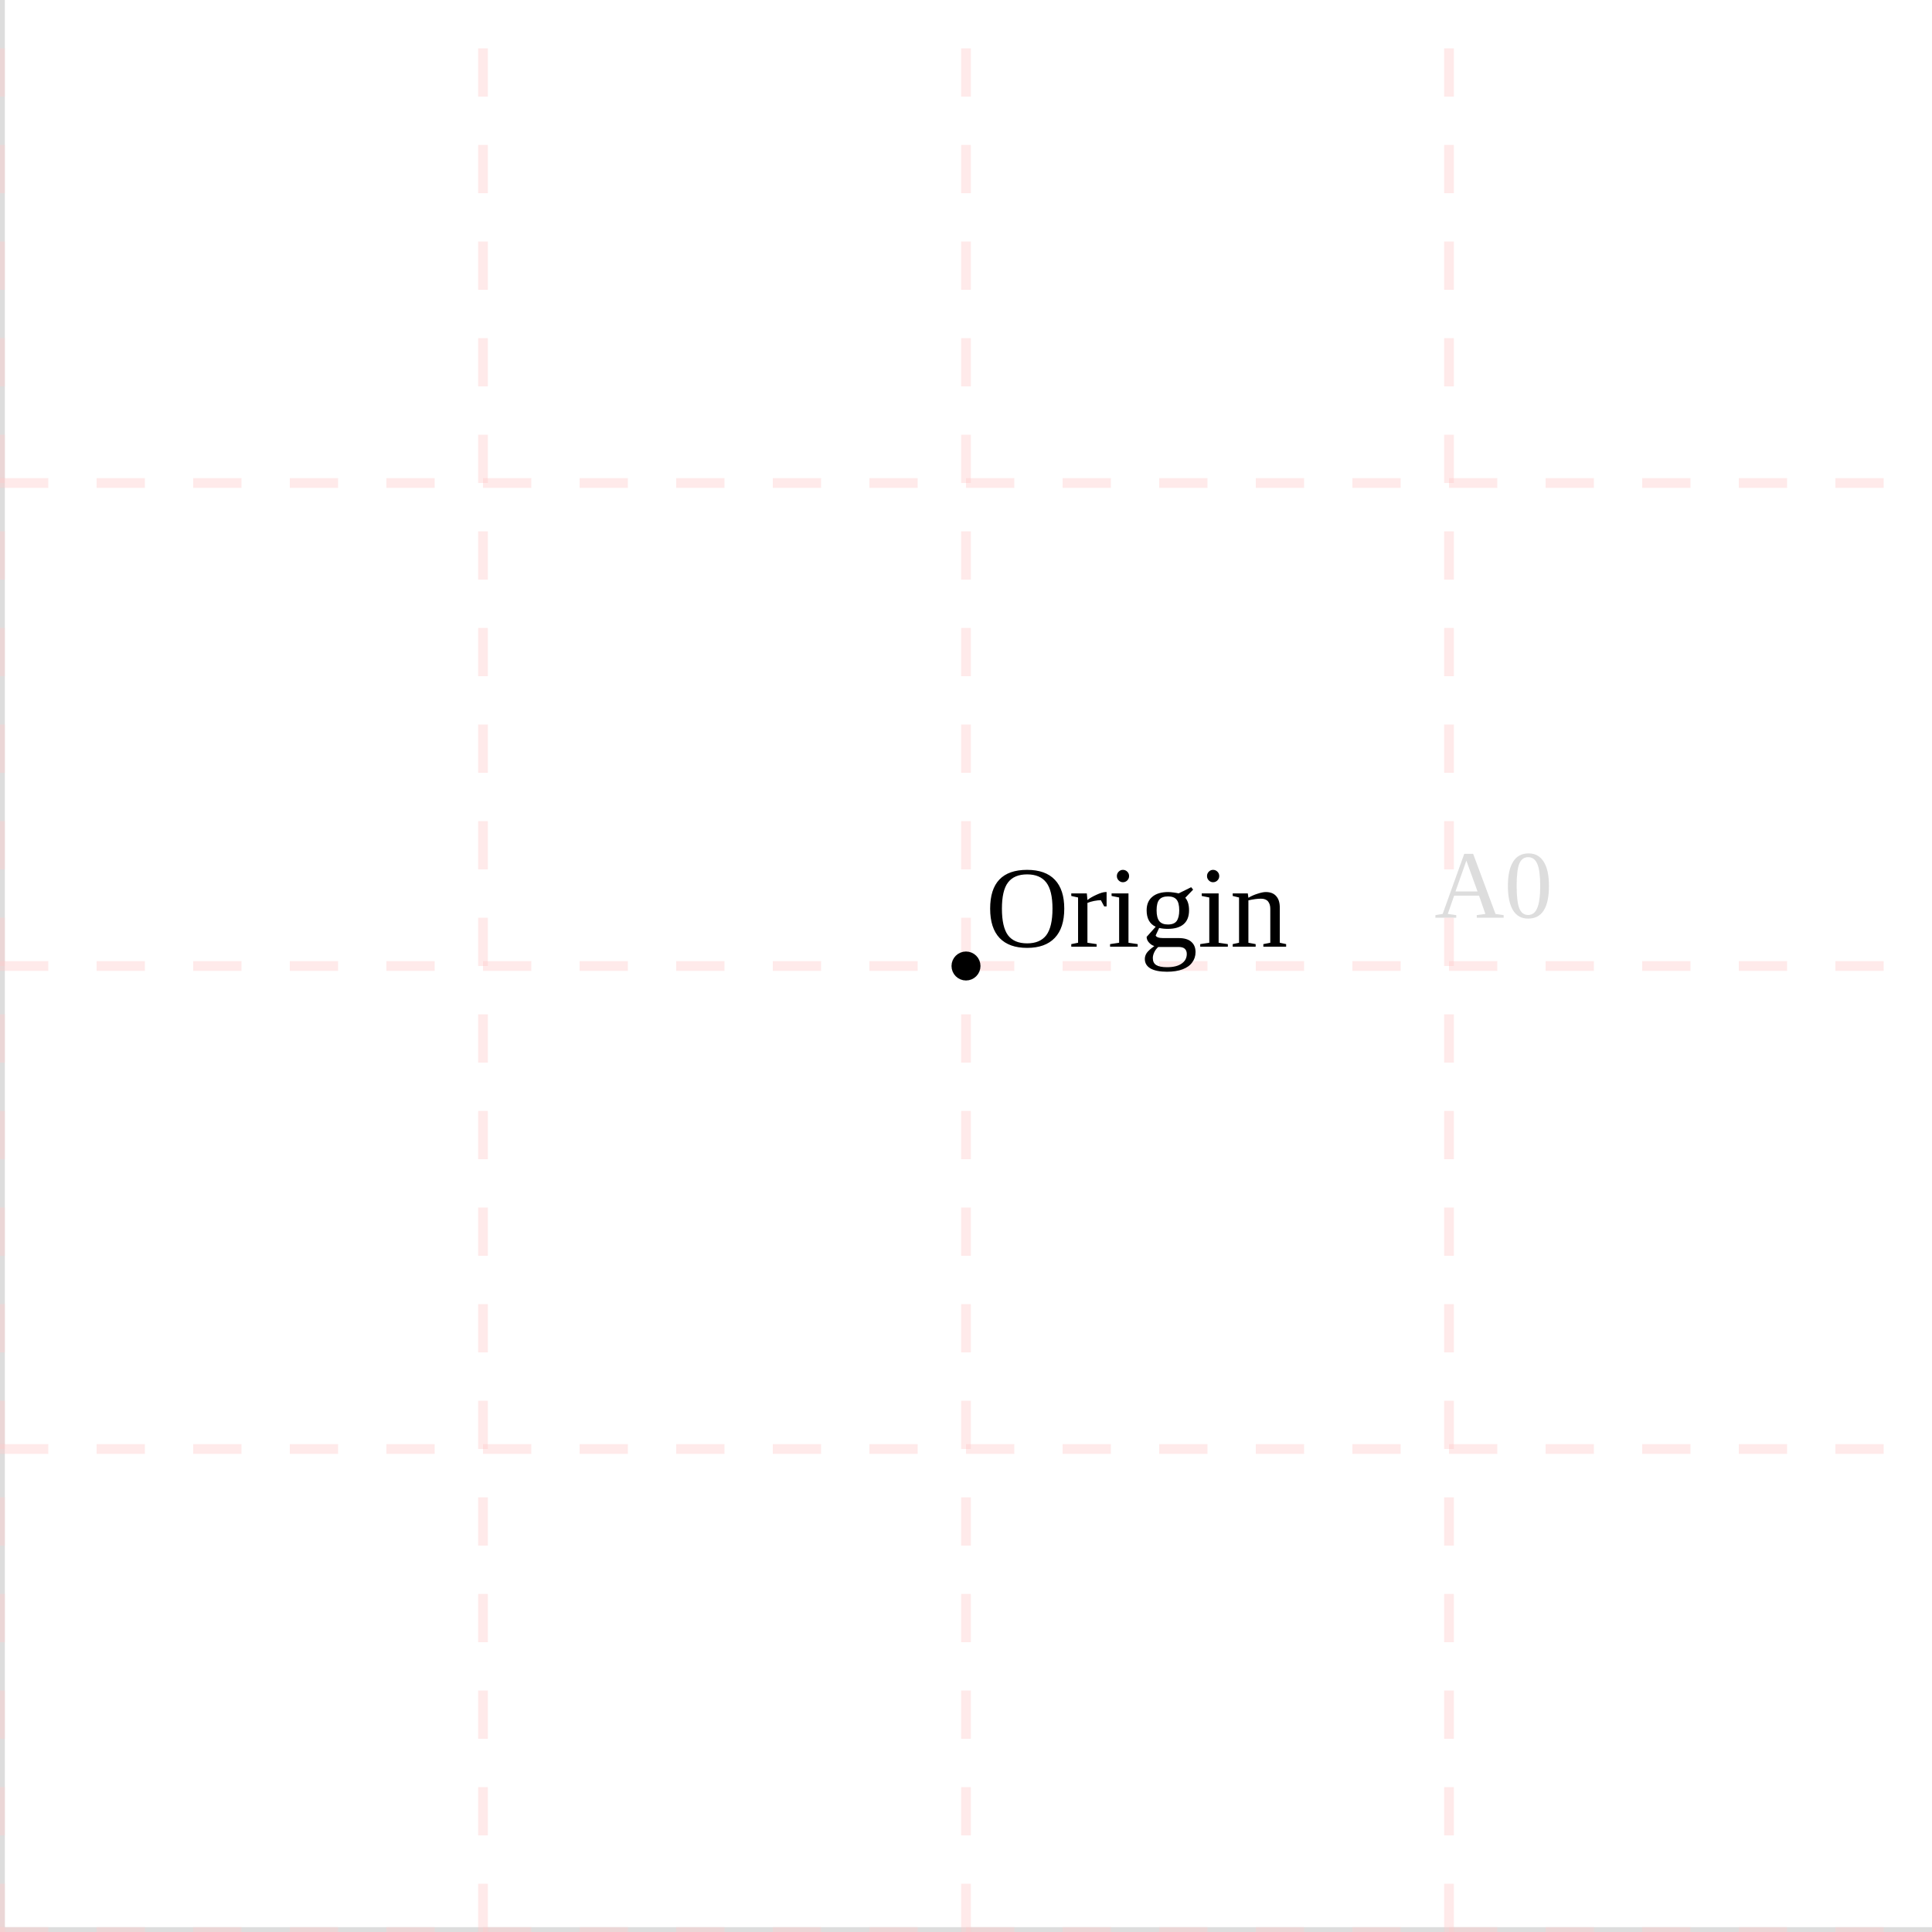
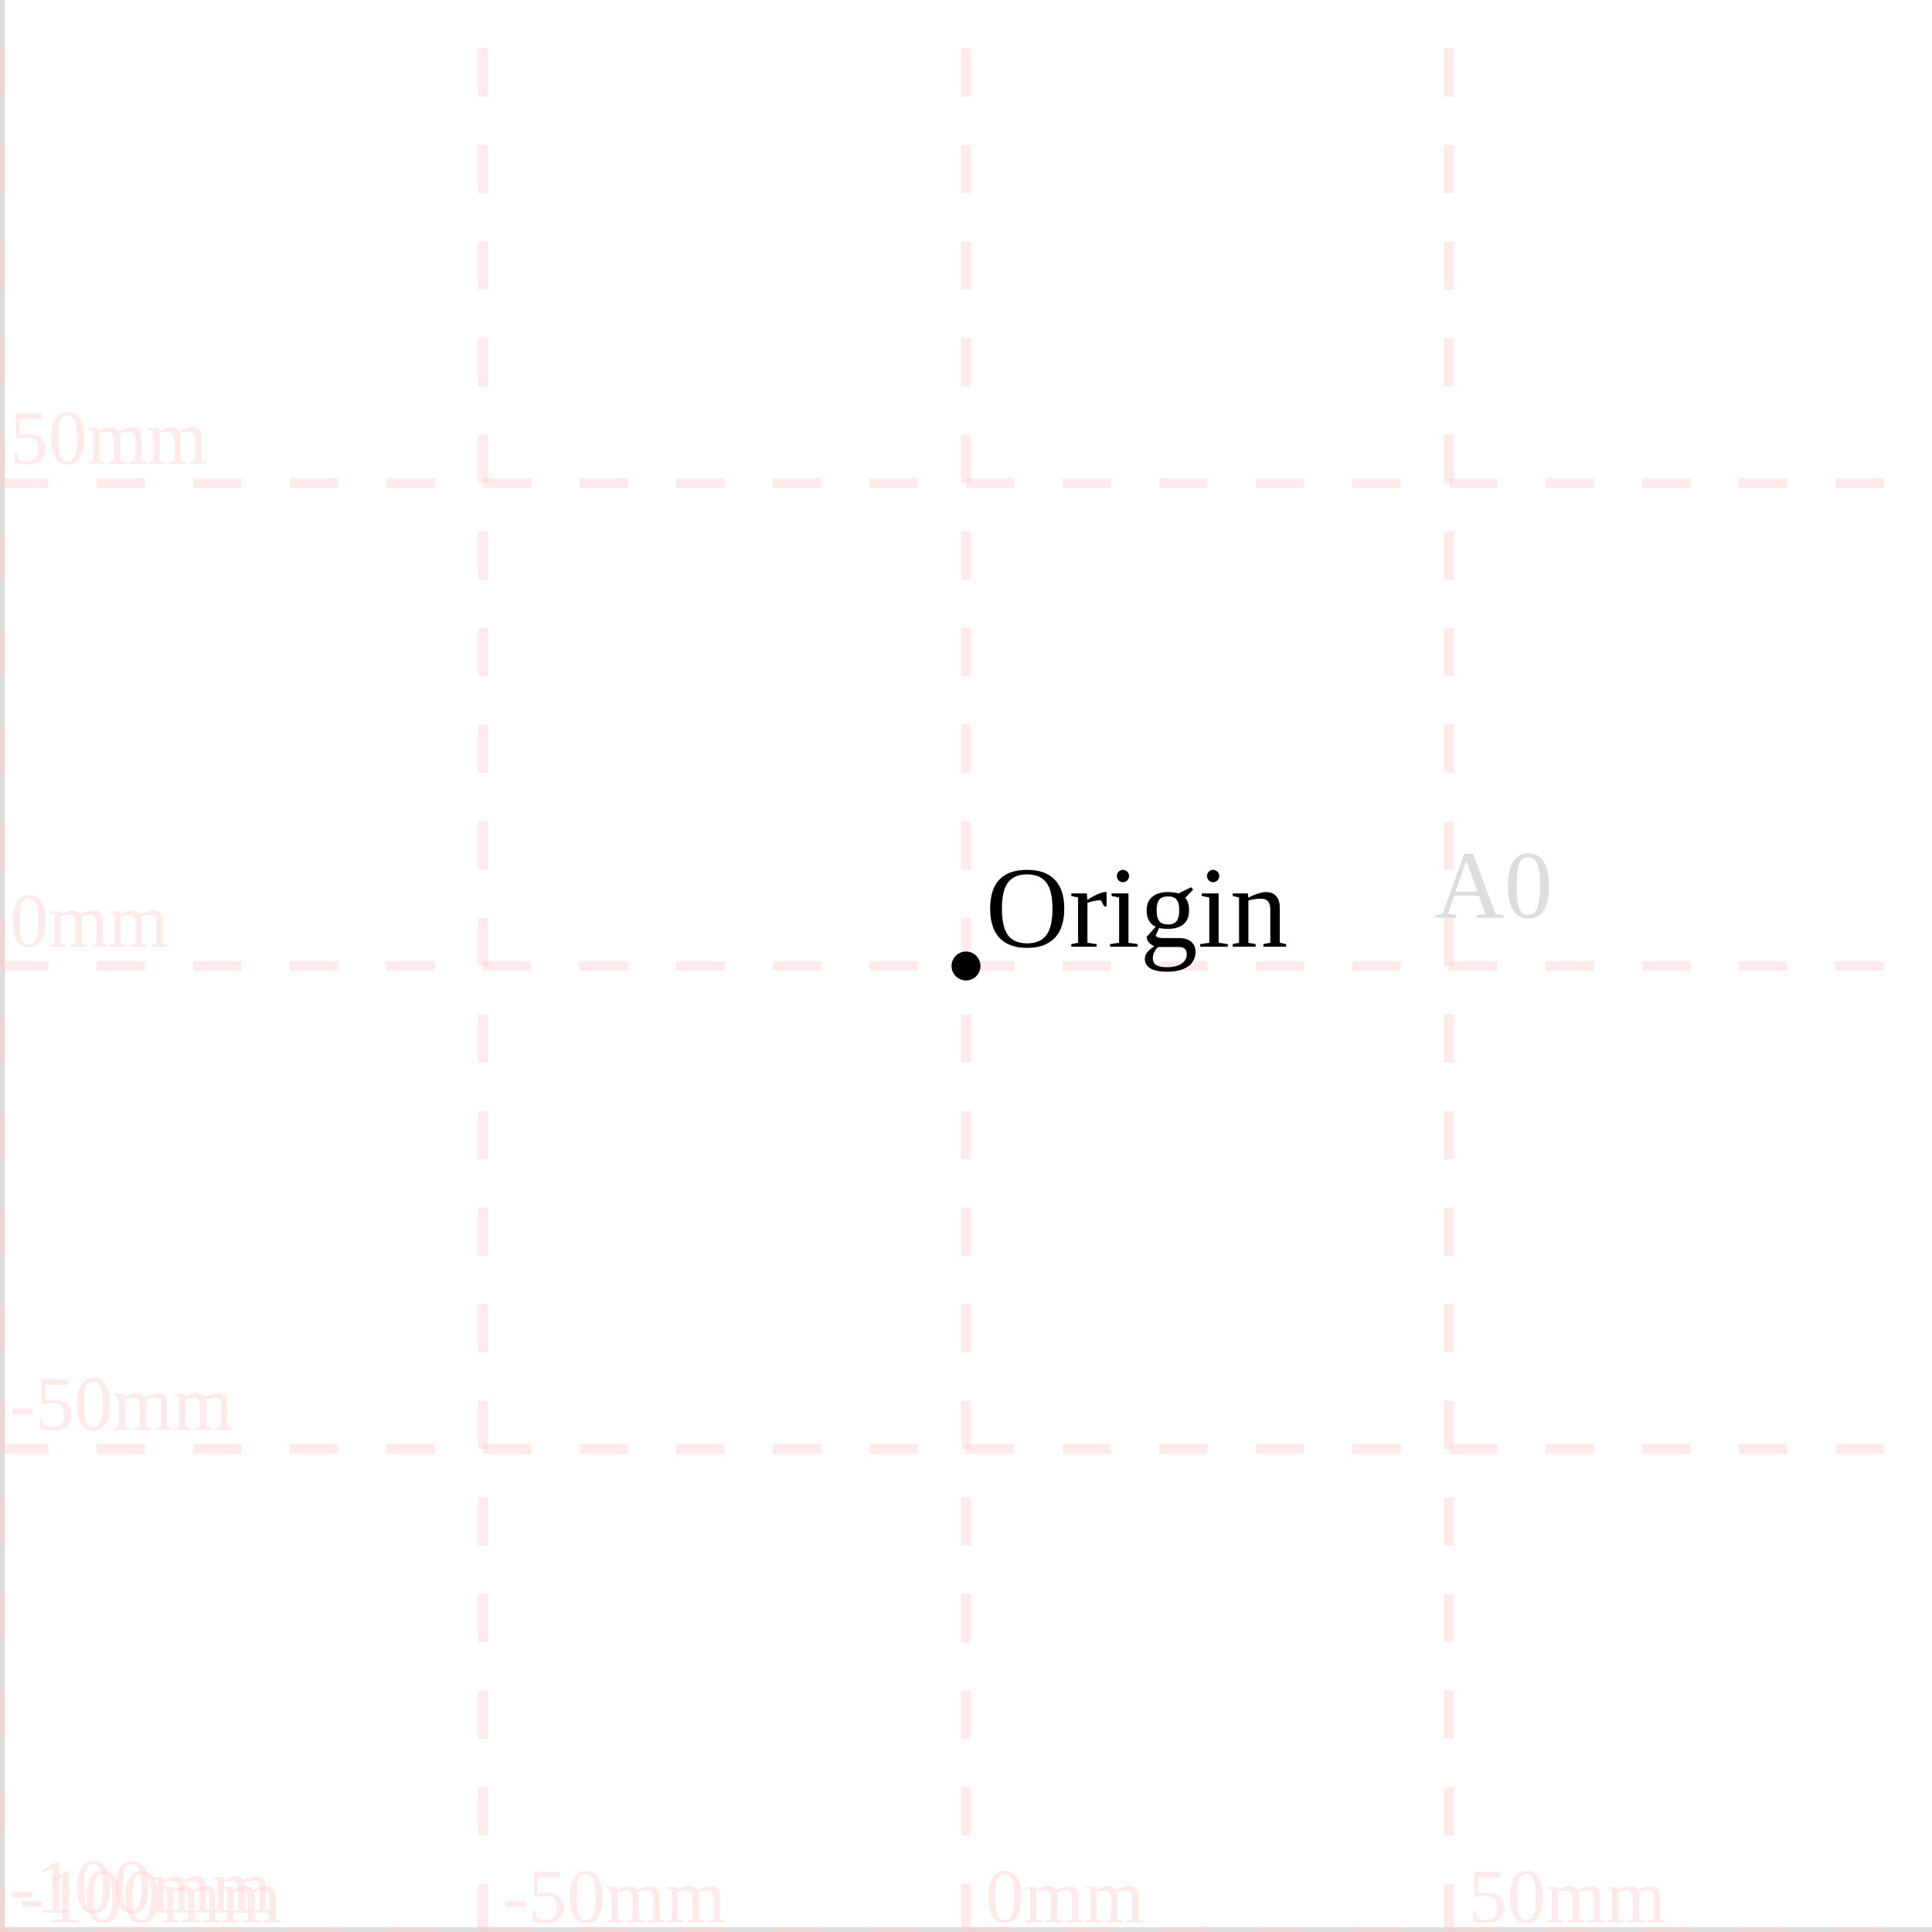
<svg xmlns="http://www.w3.org/2000/svg" width="200" height="200" viewBox="-100 -100 200 200" stroke="black" fill="none">
  <defs>
</defs>
  <path d="M-100,100 L100,100" stroke="#dddddd" />
  <path d="M-100,100 L-100,-100" stroke="#dddddd" />
  <text x="48.5" y="-5.0" font-size="10" stroke="none" fill="#dddddd" dy="0em">A0</text>
  <path d="M-100,100 L100,100" stroke="#ffcccc66" stroke-dasharray="5" />
+   <text x="-99" y="98" font-size="8" stroke="none" fill="#ffcccc66" dy="0em">-100mm</text>
  <path d="M-100,50 L100,50" stroke="#ffcccc66" stroke-dasharray="5" />
+   <text x="-99" y="48" font-size="8" stroke="none" fill="#ffcccc66" dy="0em">-50mm</text>
  <path d="M-100,0 L100,0" stroke="#ffcccc66" stroke-dasharray="5" />
+   <text x="-99" y="-2" font-size="8" stroke="none" fill="#ffcccc66" dy="0em">0mm</text>
  <path d="M-100,-50 L100,-50" stroke="#ffcccc66" stroke-dasharray="5" />
+   <text x="-99" y="-52" font-size="8" stroke="none" fill="#ffcccc66" dy="0em">50mm</text>
  <path d="M-100,100 L-100,-100" stroke="#ffcccc66" stroke-dasharray="5" />
+   <text x="-98" y="99" font-size="8" stroke="none" fill="#ffcccc66" dy="0em">-100mm</text>
  <path d="M-50,100 L-50,-100" stroke="#ffcccc66" stroke-dasharray="5" />
+   <text x="-48" y="99" font-size="8" stroke="none" fill="#ffcccc66" dy="0em">-50mm</text>
  <path d="M0,100 L0,-100" stroke="#ffcccc66" stroke-dasharray="5" />
+   <text x="2" y="99" font-size="8" stroke="none" fill="#ffcccc66" dy="0em">0mm</text>
  <path d="M50,100 L50,-100" stroke="#ffcccc66" stroke-dasharray="5" />
+   <text x="52" y="99" font-size="8" stroke="none" fill="#ffcccc66" dy="0em">50mm</text>
  <g>
    <circle cx="0" cy="0" r="1" fill="black" />
    <text x="2" y="-2" font-size="12" fill="#000000" stroke="none" dy="0em">Origin</text>
  </g>
</svg>
